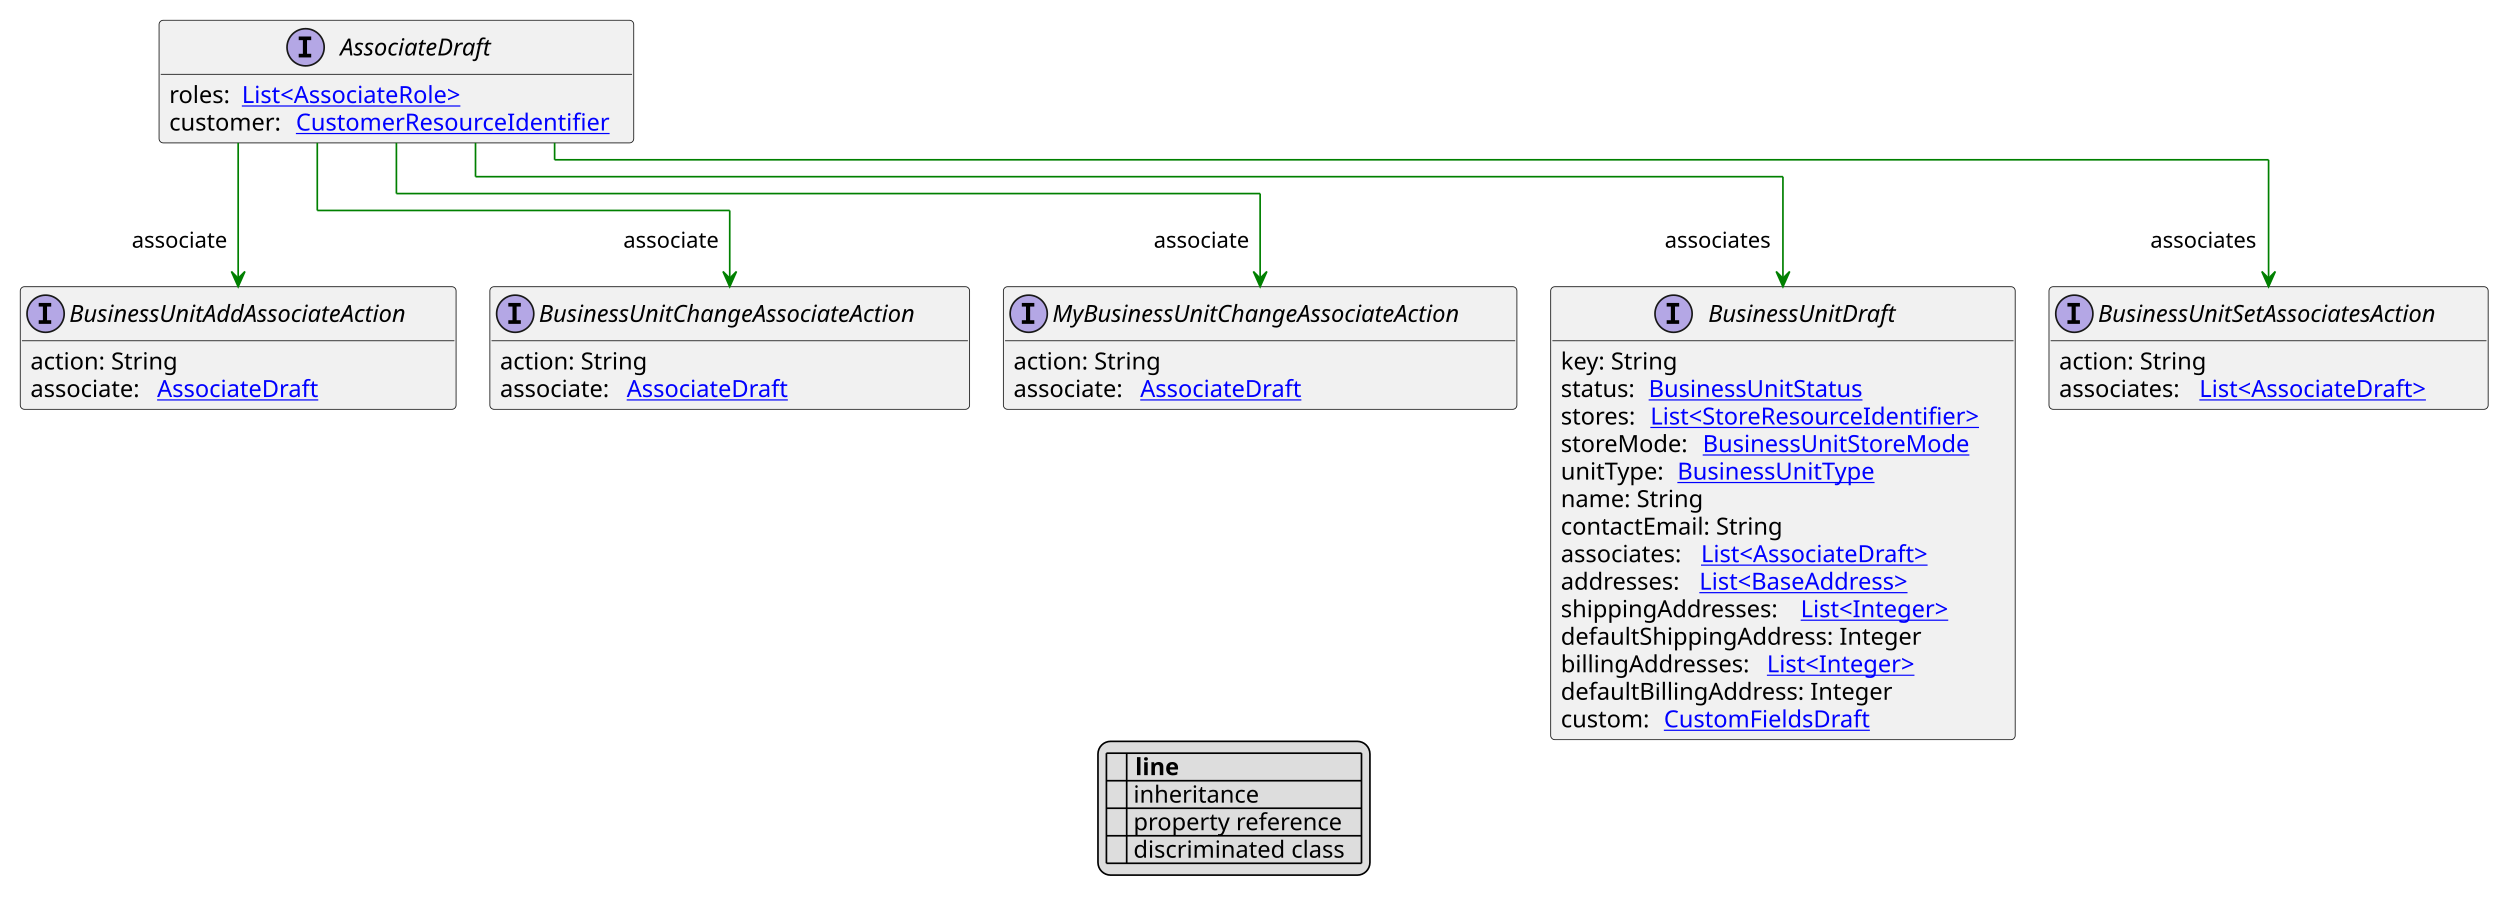
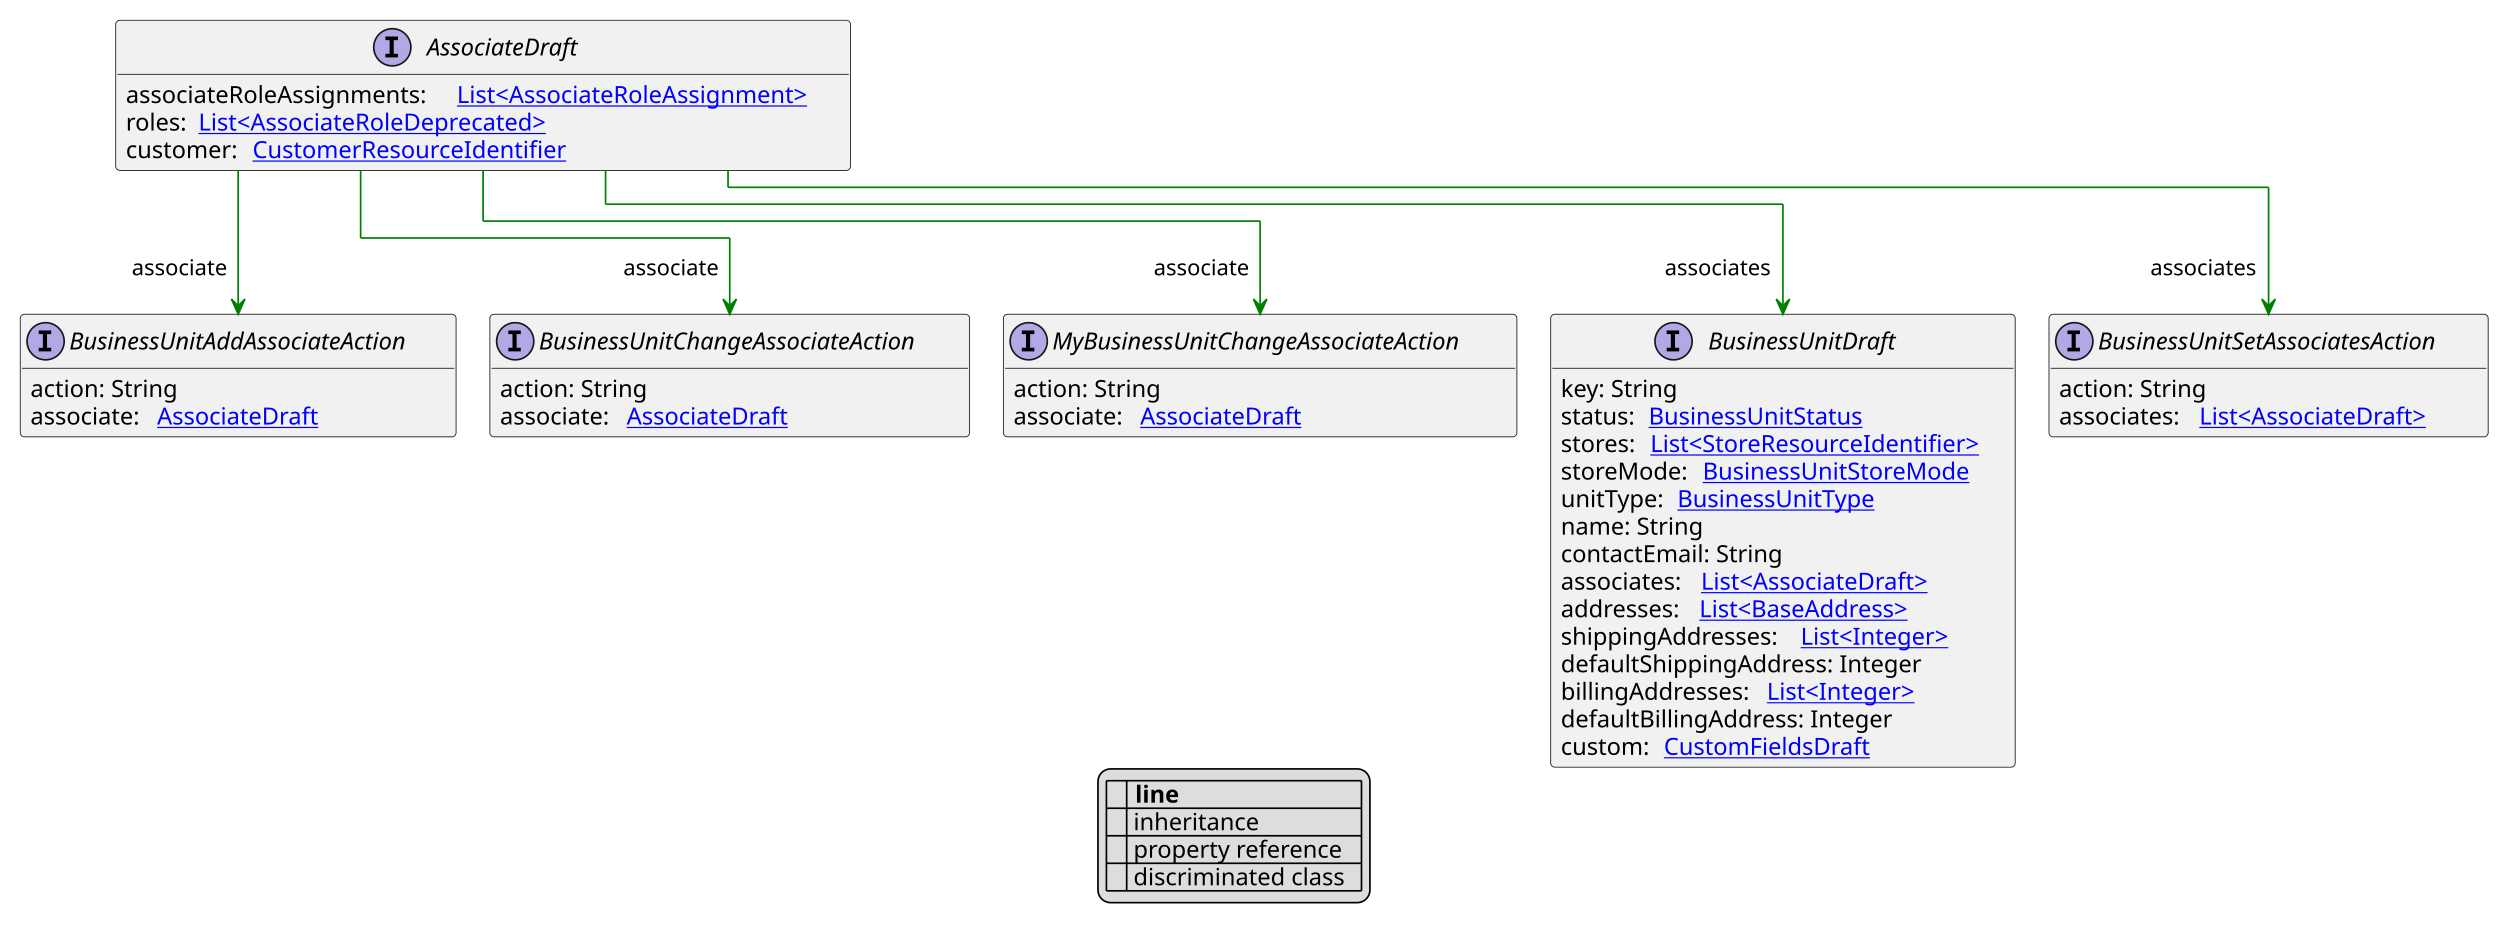
- <svg xmlns="http://www.w3.org/2000/svg" xmlns:xlink="http://www.w3.org/1999/xlink" contentStyleType="text/css" height="538px" preserveAspectRatio="none" style="width:1480px;height:538px;background:#FFFFFF;" version="1.1" viewBox="0 0 1480 538" width="1480px" zoomAndPan="magnify">
+ <svg xmlns="http://www.w3.org/2000/svg" xmlns:xlink="http://www.w3.org/1999/xlink" contentStyleType="text/css" height="554px" preserveAspectRatio="none" style="width:1480px;height:554px;background:#FFFFFF;" version="1.1" viewBox="0 0 1480 554" width="1480px" zoomAndPan="magnify">
  <defs>
-     <filter height="1" id="bgryd1zvd631c0" width="1" x="0" y="0">
+     <filter height="1" id="b1jk2djdzg4hu10" width="1" x="0" y="0">
      <feFlood flood-color="#000000" result="flood" />
      <feComposite in="SourceGraphic" in2="flood" operator="over" />
    </filter>
-     <filter height="1" id="bgryd1zvd631c1" width="1" x="0" y="0">
+     <filter height="1" id="b1jk2djdzg4hu11" width="1" x="0" y="0">
      <feFlood flood-color="#008000" result="flood" />
      <feComposite in="SourceGraphic" in2="flood" operator="over" />
    </filter>
-     <filter height="1" id="bgryd1zvd631c2" width="1" x="0" y="0">
+     <filter height="1" id="b1jk2djdzg4hu12" width="1" x="0" y="0">
      <feFlood flood-color="#0000FF" result="flood" />
      <feComposite in="SourceGraphic" in2="flood" operator="over" />
    </filter>
  </defs>
  <g>
    <a href="AssociateDraft.svg" target="_top" title="AssociateDraft.svg" xlink:actuate="onRequest" xlink:href="AssociateDraft.svg" xlink:show="new" xlink:title="AssociateDraft.svg" xlink:type="simple">
      <g id="elem_AssociateDraft">
-         <rect codeLine="10" fill="#F1F1F1" height="72.594" id="AssociateDraft" rx="2.5" ry="2.5" style="stroke:#181818;stroke-width:0.5;" width="281" x="94.167" y="12" />
-         <ellipse cx="180.917" cy="28" fill="#B4A7E5" rx="11" ry="11" style="stroke:#181818;stroke-width:1.0;" />
-         <path d="M176.839,23.766 L176.839,21.609 L184.229,21.609 L184.229,23.766 L181.76,23.766 L181.76,31.844 L184.229,31.844 L184.229,34 L176.839,34 L176.839,31.844 L179.307,31.844 L179.307,23.766 L176.839,23.766 Z " fill="#000000" />
-         <text fill="#000000" font-family="sans-serif" font-size="14" font-style="italic" lengthAdjust="spacing" textLength="99" x="201.417" y="32.847">AssociateDraft</text>
-         <line style="stroke:#181818;stroke-width:0.5;" x1="95.167" x2="374.167" y1="44" y2="44" />
-         <text fill="#000000" font-family="sans-serif" font-size="14" lengthAdjust="spacing" textLength="39" x="100.167" y="60.995">roles:</text>
-         <a href="AssociateRole.svg" target="_top" title="AssociateRole.svg" xlink:actuate="onRequest" xlink:href="AssociateRole.svg" xlink:show="new" xlink:title="AssociateRole.svg" xlink:type="simple">
-           <text fill="#0000FF" font-family="sans-serif" font-size="14" lengthAdjust="spacing" text-decoration="underline" textLength="145" x="143.167" y="60.995">List&lt;AssociateRole&gt;</text>
+         <rect codeLine="10" fill="#F1F1F1" height="88.891" id="AssociateDraft" rx="2.5" ry="2.5" style="stroke:#181818;stroke-width:0.5;" width="435" x="68.5" y="12" />
+         <ellipse cx="232.25" cy="28" fill="#B4A7E5" rx="11" ry="11" style="stroke:#181818;stroke-width:1.0;" />
+         <path d="M228.172,23.766 L228.172,21.609 L235.562,21.609 L235.562,23.766 L233.094,23.766 L233.094,31.844 L235.562,31.844 L235.562,34 L228.172,34 L228.172,31.844 L230.641,31.844 L230.641,23.766 L228.172,23.766 Z " fill="#000000" />
+         <text fill="#000000" font-family="sans-serif" font-size="14" font-style="italic" lengthAdjust="spacing" textLength="99" x="252.75" y="32.847">AssociateDraft</text>
+         <line style="stroke:#181818;stroke-width:0.5;" x1="69.5" x2="502.5" y1="44" y2="44" />
+         <text fill="#000000" font-family="sans-serif" font-size="14" lengthAdjust="spacing" textLength="192" x="74.5" y="60.995">associateRoleAssignments:</text>
+         <a href="AssociateRoleAssignment.svg" target="_top" title="AssociateRoleAssignment.svg" xlink:actuate="onRequest" xlink:href="AssociateRoleAssignment.svg" xlink:show="new" xlink:title="AssociateRoleAssignment.svg" xlink:type="simple">
+           <text fill="#0000FF" font-family="sans-serif" font-size="14" lengthAdjust="spacing" text-decoration="underline" textLength="227" x="270.5" y="60.995">List&lt;AssociateRoleAssignment&gt;</text>
        </a>
-         <text fill="#000000" font-family="sans-serif" font-size="14" lengthAdjust="spacing" textLength="71" x="100.167" y="77.292">customer:</text>
+         <text fill="#000000" font-family="sans-serif" font-size="14" lengthAdjust="spacing" textLength="39" x="74.5" y="77.292">roles:</text>
+         <a href="AssociateRoleDeprecated.svg" target="_top" title="AssociateRoleDeprecated.svg" xlink:actuate="onRequest" xlink:href="AssociateRoleDeprecated.svg" xlink:show="new" xlink:title="AssociateRoleDeprecated.svg" xlink:type="simple">
+           <text fill="#0000FF" font-family="sans-serif" font-size="14" lengthAdjust="spacing" text-decoration="underline" textLength="227" x="117.5" y="77.292">List&lt;AssociateRoleDeprecated&gt;</text>
+         </a>
+         <text fill="#000000" font-family="sans-serif" font-size="14" lengthAdjust="spacing" textLength="71" x="74.5" y="93.589">customer:</text>
        <a href="CustomerResourceIdentifier.svg" target="_top" title="CustomerResourceIdentifier.svg" xlink:actuate="onRequest" xlink:href="CustomerResourceIdentifier.svg" xlink:show="new" xlink:title="CustomerResourceIdentifier.svg" xlink:type="simple">
-           <text fill="#0000FF" font-family="sans-serif" font-size="14" lengthAdjust="spacing" text-decoration="underline" textLength="194" x="175.167" y="77.292">CustomerResourceIdentifier</text>
+           <text fill="#0000FF" font-family="sans-serif" font-size="14" lengthAdjust="spacing" text-decoration="underline" textLength="194" x="149.5" y="93.589">CustomerResourceIdentifier</text>
        </a>
      </g>
    </a>
    <a href="BusinessUnitDraft.svg" target="_top" title="BusinessUnitDraft.svg" xlink:actuate="onRequest" xlink:href="BusinessUnitDraft.svg" xlink:show="new" xlink:title="BusinessUnitDraft.svg" xlink:type="simple">
      <g id="elem_BusinessUnitDraft">
-         <rect codeLine="17" fill="#F1F1F1" height="268.156" id="BusinessUnitDraft" rx="2.5" ry="2.5" style="stroke:#181818;stroke-width:0.5;" width="275" x="918" y="169.727" />
-         <ellipse cx="990.75" cy="185.727" fill="#B4A7E5" rx="11" ry="11" style="stroke:#181818;stroke-width:1.0;" />
-         <path d="M986.672,181.492 L986.672,179.336 L994.062,179.336 L994.062,181.492 L991.594,181.492 L991.594,189.57 L994.062,189.57 L994.062,191.727 L986.672,191.727 L986.672,189.57 L989.141,189.57 L989.141,181.492 L986.672,181.492 Z " fill="#000000" />
-         <text fill="#000000" font-family="sans-serif" font-size="14" font-style="italic" lengthAdjust="spacing" textLength="121" x="1011.25" y="190.573">BusinessUnitDraft</text>
-         <line style="stroke:#181818;stroke-width:0.5;" x1="919" x2="1192" y1="201.727" y2="201.727" />
-         <text fill="#000000" font-family="sans-serif" font-size="14" lengthAdjust="spacing" textLength="73" x="924" y="218.722">key: String</text>
-         <text fill="#000000" font-family="sans-serif" font-size="14" lengthAdjust="spacing" textLength="48" x="924" y="235.019">status:</text>
+         <rect codeLine="18" fill="#F1F1F1" height="268.156" id="BusinessUnitDraft" rx="2.5" ry="2.5" style="stroke:#181818;stroke-width:0.5;" width="275" x="918" y="186.023" />
+         <ellipse cx="990.75" cy="202.023" fill="#B4A7E5" rx="11" ry="11" style="stroke:#181818;stroke-width:1.0;" />
+         <path d="M986.672,197.789 L986.672,195.633 L994.062,195.633 L994.062,197.789 L991.594,197.789 L991.594,205.867 L994.062,205.867 L994.062,208.023 L986.672,208.023 L986.672,205.867 L989.141,205.867 L989.141,197.789 L986.672,197.789 Z " fill="#000000" />
+         <text fill="#000000" font-family="sans-serif" font-size="14" font-style="italic" lengthAdjust="spacing" textLength="121" x="1011.25" y="206.87">BusinessUnitDraft</text>
+         <line style="stroke:#181818;stroke-width:0.5;" x1="919" x2="1192" y1="218.023" y2="218.023" />
+         <text fill="#000000" font-family="sans-serif" font-size="14" lengthAdjust="spacing" textLength="73" x="924" y="235.019">key: String</text>
+         <text fill="#000000" font-family="sans-serif" font-size="14" lengthAdjust="spacing" textLength="48" x="924" y="251.315">status:</text>
        <a href="BusinessUnitStatus.svg" target="_top" title="BusinessUnitStatus.svg" xlink:actuate="onRequest" xlink:href="BusinessUnitStatus.svg" xlink:show="new" xlink:title="BusinessUnitStatus.svg" xlink:type="simple">
-           <text fill="#0000FF" font-family="sans-serif" font-size="14" lengthAdjust="spacing" text-decoration="underline" textLength="135" x="976" y="235.019">BusinessUnitStatus</text>
+           <text fill="#0000FF" font-family="sans-serif" font-size="14" lengthAdjust="spacing" text-decoration="underline" textLength="135" x="976" y="251.315">BusinessUnitStatus</text>
        </a>
-         <text fill="#000000" font-family="sans-serif" font-size="14" lengthAdjust="spacing" textLength="49" x="924" y="251.315">stores:</text>
+         <text fill="#000000" font-family="sans-serif" font-size="14" lengthAdjust="spacing" textLength="49" x="924" y="267.612">stores:</text>
        <a href="StoreResourceIdentifier.svg" target="_top" title="StoreResourceIdentifier.svg" xlink:actuate="onRequest" xlink:href="StoreResourceIdentifier.svg" xlink:show="new" xlink:title="StoreResourceIdentifier.svg" xlink:type="simple">
-           <text fill="#0000FF" font-family="sans-serif" font-size="14" lengthAdjust="spacing" text-decoration="underline" textLength="210" x="977" y="251.315">List&lt;StoreResourceIdentifier&gt;</text>
+           <text fill="#0000FF" font-family="sans-serif" font-size="14" lengthAdjust="spacing" text-decoration="underline" textLength="210" x="977" y="267.612">List&lt;StoreResourceIdentifier&gt;</text>
        </a>
-         <text fill="#000000" font-family="sans-serif" font-size="14" lengthAdjust="spacing" textLength="80" x="924" y="267.612">storeMode:</text>
+         <text fill="#000000" font-family="sans-serif" font-size="14" lengthAdjust="spacing" textLength="80" x="924" y="283.909">storeMode:</text>
        <a href="BusinessUnitStoreMode.svg" target="_top" title="BusinessUnitStoreMode.svg" xlink:actuate="onRequest" xlink:href="BusinessUnitStoreMode.svg" xlink:show="new" xlink:title="BusinessUnitStoreMode.svg" xlink:type="simple">
-           <text fill="#0000FF" font-family="sans-serif" font-size="14" lengthAdjust="spacing" text-decoration="underline" textLength="167" x="1008" y="267.612">BusinessUnitStoreMode</text>
+           <text fill="#0000FF" font-family="sans-serif" font-size="14" lengthAdjust="spacing" text-decoration="underline" textLength="167" x="1008" y="283.909">BusinessUnitStoreMode</text>
        </a>
-         <text fill="#000000" font-family="sans-serif" font-size="14" lengthAdjust="spacing" textLength="65" x="924" y="283.909">unitType:</text>
+         <text fill="#000000" font-family="sans-serif" font-size="14" lengthAdjust="spacing" textLength="65" x="924" y="300.206">unitType:</text>
        <a href="BusinessUnitType.svg" target="_top" title="BusinessUnitType.svg" xlink:actuate="onRequest" xlink:href="BusinessUnitType.svg" xlink:show="new" xlink:title="BusinessUnitType.svg" xlink:type="simple">
-           <text fill="#0000FF" font-family="sans-serif" font-size="14" lengthAdjust="spacing" text-decoration="underline" textLength="125" x="993" y="283.909">BusinessUnitType</text>
+           <text fill="#0000FF" font-family="sans-serif" font-size="14" lengthAdjust="spacing" text-decoration="underline" textLength="125" x="993" y="300.206">BusinessUnitType</text>
        </a>
-         <text fill="#000000" font-family="sans-serif" font-size="14" lengthAdjust="spacing" textLength="88" x="924" y="300.206">name: String</text>
-         <text fill="#000000" font-family="sans-serif" font-size="14" lengthAdjust="spacing" textLength="137" x="924" y="316.503">contactEmail: String</text>
-         <text fill="#000000" font-family="sans-serif" font-size="14" lengthAdjust="spacing" textLength="79" x="924" y="332.8">associates:</text>
+         <text fill="#000000" font-family="sans-serif" font-size="14" lengthAdjust="spacing" textLength="88" x="924" y="316.503">name: String</text>
+         <text fill="#000000" font-family="sans-serif" font-size="14" lengthAdjust="spacing" textLength="137" x="924" y="332.8">contactEmail: String</text>
+         <text fill="#000000" font-family="sans-serif" font-size="14" lengthAdjust="spacing" textLength="79" x="924" y="349.097">associates:</text>
        <a href="AssociateDraft.svg" target="_top" title="AssociateDraft.svg" xlink:actuate="onRequest" xlink:href="AssociateDraft.svg" xlink:show="new" xlink:title="AssociateDraft.svg" xlink:type="simple">
-           <text fill="#0000FF" font-family="sans-serif" font-size="14" lengthAdjust="spacing" text-decoration="underline" textLength="147" x="1007" y="332.8">List&lt;AssociateDraft&gt;</text>
+           <text fill="#0000FF" font-family="sans-serif" font-size="14" lengthAdjust="spacing" text-decoration="underline" textLength="147" x="1007" y="349.097">List&lt;AssociateDraft&gt;</text>
        </a>
-         <text fill="#000000" font-family="sans-serif" font-size="14" lengthAdjust="spacing" textLength="78" x="924" y="349.097">addresses:</text>
+         <text fill="#000000" font-family="sans-serif" font-size="14" lengthAdjust="spacing" textLength="78" x="924" y="365.394">addresses:</text>
        <a href="BaseAddress.svg" target="_top" title="BaseAddress.svg" xlink:actuate="onRequest" xlink:href="BaseAddress.svg" xlink:show="new" xlink:title="BaseAddress.svg" xlink:type="simple">
-           <text fill="#0000FF" font-family="sans-serif" font-size="14" lengthAdjust="spacing" text-decoration="underline" textLength="139" x="1006" y="349.097">List&lt;BaseAddress&gt;</text>
+           <text fill="#0000FF" font-family="sans-serif" font-size="14" lengthAdjust="spacing" text-decoration="underline" textLength="139" x="1006" y="365.394">List&lt;BaseAddress&gt;</text>
        </a>
-         <text fill="#000000" font-family="sans-serif" font-size="14" lengthAdjust="spacing" textLength="138" x="924" y="365.394">shippingAddresses:</text>
+         <text fill="#000000" font-family="sans-serif" font-size="14" lengthAdjust="spacing" textLength="138" x="924" y="381.69">shippingAddresses:</text>
        <a href="Integer.svg" target="_top" title="Integer.svg" xlink:actuate="onRequest" xlink:href="Integer.svg" xlink:show="new" xlink:title="Integer.svg" xlink:type="simple">
-           <text fill="#0000FF" font-family="sans-serif" font-size="14" lengthAdjust="spacing" text-decoration="underline" textLength="96" x="1066" y="365.394">List&lt;Integer&gt;</text>
+           <text fill="#0000FF" font-family="sans-serif" font-size="14" lengthAdjust="spacing" text-decoration="underline" textLength="96" x="1066" y="381.69">List&lt;Integer&gt;</text>
        </a>
-         <text fill="#000000" font-family="sans-serif" font-size="14" lengthAdjust="spacing" textLength="222" x="924" y="381.69">defaultShippingAddress: Integer</text>
-         <text fill="#000000" font-family="sans-serif" font-size="14" lengthAdjust="spacing" textLength="118" x="924" y="397.987">billingAddresses:</text>
+         <text fill="#000000" font-family="sans-serif" font-size="14" lengthAdjust="spacing" textLength="222" x="924" y="397.987">defaultShippingAddress: Integer</text>
+         <text fill="#000000" font-family="sans-serif" font-size="14" lengthAdjust="spacing" textLength="118" x="924" y="414.284">billingAddresses:</text>
        <a href="Integer.svg" target="_top" title="Integer.svg" xlink:actuate="onRequest" xlink:href="Integer.svg" xlink:show="new" xlink:title="Integer.svg" xlink:type="simple">
-           <text fill="#0000FF" font-family="sans-serif" font-size="14" lengthAdjust="spacing" text-decoration="underline" textLength="96" x="1046" y="397.987">List&lt;Integer&gt;</text>
+           <text fill="#0000FF" font-family="sans-serif" font-size="14" lengthAdjust="spacing" text-decoration="underline" textLength="96" x="1046" y="414.284">List&lt;Integer&gt;</text>
        </a>
-         <text fill="#000000" font-family="sans-serif" font-size="14" lengthAdjust="spacing" textLength="202" x="924" y="414.284">defaultBillingAddress: Integer</text>
-         <text fill="#000000" font-family="sans-serif" font-size="14" lengthAdjust="spacing" textLength="57" x="924" y="430.581">custom:</text>
+         <text fill="#000000" font-family="sans-serif" font-size="14" lengthAdjust="spacing" textLength="202" x="924" y="430.581">defaultBillingAddress: Integer</text>
+         <text fill="#000000" font-family="sans-serif" font-size="14" lengthAdjust="spacing" textLength="57" x="924" y="446.878">custom:</text>
        <a href="CustomFieldsDraft.svg" target="_top" title="CustomFieldsDraft.svg" xlink:actuate="onRequest" xlink:href="CustomFieldsDraft.svg" xlink:show="new" xlink:title="CustomFieldsDraft.svg" xlink:type="simple">
-           <text fill="#0000FF" font-family="sans-serif" font-size="14" lengthAdjust="spacing" text-decoration="underline" textLength="127" x="985" y="430.581">CustomFieldsDraft</text>
+           <text fill="#0000FF" font-family="sans-serif" font-size="14" lengthAdjust="spacing" text-decoration="underline" textLength="127" x="985" y="446.878">CustomFieldsDraft</text>
        </a>
      </g>
    </a>
    <a href="BusinessUnitSetAssociatesAction.svg" target="_top" title="BusinessUnitSetAssociatesAction.svg" xlink:actuate="onRequest" xlink:href="BusinessUnitSetAssociatesAction.svg" xlink:show="new" xlink:title="BusinessUnitSetAssociatesAction.svg" xlink:type="simple">
      <g id="elem_BusinessUnitSetAssociatesAction">
-         <rect codeLine="33" fill="#F1F1F1" height="72.594" id="BusinessUnitSetAssociatesAction" rx="2.5" ry="2.5" style="stroke:#181818;stroke-width:0.5;" width="260" x="1213" y="169.727" />
-         <ellipse cx="1228" cy="185.727" fill="#B4A7E5" rx="11" ry="11" style="stroke:#181818;stroke-width:1.0;" />
-         <path d="M1223.922,181.492 L1223.922,179.336 L1231.312,179.336 L1231.312,181.492 L1228.844,181.492 L1228.844,189.57 L1231.312,189.57 L1231.312,191.727 L1223.922,191.727 L1223.922,189.57 L1226.391,189.57 L1226.391,181.492 L1223.922,181.492 Z " fill="#000000" />
-         <text fill="#000000" font-family="sans-serif" font-size="14" font-style="italic" lengthAdjust="spacing" textLength="228" x="1242" y="190.573">BusinessUnitSetAssociatesAction</text>
-         <line style="stroke:#181818;stroke-width:0.5;" x1="1214" x2="1472" y1="201.727" y2="201.727" />
-         <text fill="#000000" font-family="sans-serif" font-size="14" lengthAdjust="spacing" textLength="91" x="1219" y="218.722">action: String</text>
-         <text fill="#000000" font-family="sans-serif" font-size="14" lengthAdjust="spacing" textLength="79" x="1219" y="235.019">associates:</text>
+         <rect codeLine="34" fill="#F1F1F1" height="72.594" id="BusinessUnitSetAssociatesAction" rx="2.5" ry="2.5" style="stroke:#181818;stroke-width:0.5;" width="260" x="1213" y="186.023" />
+         <ellipse cx="1228" cy="202.023" fill="#B4A7E5" rx="11" ry="11" style="stroke:#181818;stroke-width:1.0;" />
+         <path d="M1223.922,197.789 L1223.922,195.633 L1231.312,195.633 L1231.312,197.789 L1228.844,197.789 L1228.844,205.867 L1231.312,205.867 L1231.312,208.023 L1223.922,208.023 L1223.922,205.867 L1226.391,205.867 L1226.391,197.789 L1223.922,197.789 Z " fill="#000000" />
+         <text fill="#000000" font-family="sans-serif" font-size="14" font-style="italic" lengthAdjust="spacing" textLength="228" x="1242" y="206.87">BusinessUnitSetAssociatesAction</text>
+         <line style="stroke:#181818;stroke-width:0.5;" x1="1214" x2="1472" y1="218.023" y2="218.023" />
+         <text fill="#000000" font-family="sans-serif" font-size="14" lengthAdjust="spacing" textLength="91" x="1219" y="235.019">action: String</text>
+         <text fill="#000000" font-family="sans-serif" font-size="14" lengthAdjust="spacing" textLength="79" x="1219" y="251.315">associates:</text>
        <a href="AssociateDraft.svg" target="_top" title="AssociateDraft.svg" xlink:actuate="onRequest" xlink:href="AssociateDraft.svg" xlink:show="new" xlink:title="AssociateDraft.svg" xlink:type="simple">
-           <text fill="#0000FF" font-family="sans-serif" font-size="14" lengthAdjust="spacing" text-decoration="underline" textLength="147" x="1302" y="235.019">List&lt;AssociateDraft&gt;</text>
+           <text fill="#0000FF" font-family="sans-serif" font-size="14" lengthAdjust="spacing" text-decoration="underline" textLength="147" x="1302" y="251.315">List&lt;AssociateDraft&gt;</text>
        </a>
      </g>
    </a>
    <a href="BusinessUnitAddAssociateAction.svg" target="_top" title="BusinessUnitAddAssociateAction.svg" xlink:actuate="onRequest" xlink:href="BusinessUnitAddAssociateAction.svg" xlink:show="new" xlink:title="BusinessUnitAddAssociateAction.svg" xlink:type="simple">
      <g id="elem_BusinessUnitAddAssociateAction">
-         <rect codeLine="37" fill="#F1F1F1" height="72.594" id="BusinessUnitAddAssociateAction" rx="2.5" ry="2.5" style="stroke:#181818;stroke-width:0.5;" width="258" x="12" y="169.727" />
-         <ellipse cx="27" cy="185.727" fill="#B4A7E5" rx="11" ry="11" style="stroke:#181818;stroke-width:1.0;" />
-         <path d="M22.922,181.492 L22.922,179.336 L30.312,179.336 L30.312,181.492 L27.844,181.492 L27.844,189.57 L30.312,189.57 L30.312,191.727 L22.922,191.727 L22.922,189.57 L25.391,189.57 L25.391,181.492 L22.922,181.492 Z " fill="#000000" />
-         <text fill="#000000" font-family="sans-serif" font-size="14" font-style="italic" lengthAdjust="spacing" textLength="226" x="41" y="190.573">BusinessUnitAddAssociateAction</text>
-         <line style="stroke:#181818;stroke-width:0.5;" x1="13" x2="269" y1="201.727" y2="201.727" />
-         <text fill="#000000" font-family="sans-serif" font-size="14" lengthAdjust="spacing" textLength="91" x="18" y="218.722">action: String</text>
-         <text fill="#000000" font-family="sans-serif" font-size="14" lengthAdjust="spacing" textLength="71" x="18" y="235.019">associate:</text>
+         <rect codeLine="38" fill="#F1F1F1" height="72.594" id="BusinessUnitAddAssociateAction" rx="2.5" ry="2.5" style="stroke:#181818;stroke-width:0.5;" width="258" x="12" y="186.023" />
+         <ellipse cx="27" cy="202.023" fill="#B4A7E5" rx="11" ry="11" style="stroke:#181818;stroke-width:1.0;" />
+         <path d="M22.922,197.789 L22.922,195.633 L30.312,195.633 L30.312,197.789 L27.844,197.789 L27.844,205.867 L30.312,205.867 L30.312,208.023 L22.922,208.023 L22.922,205.867 L25.391,205.867 L25.391,197.789 L22.922,197.789 Z " fill="#000000" />
+         <text fill="#000000" font-family="sans-serif" font-size="14" font-style="italic" lengthAdjust="spacing" textLength="226" x="41" y="206.87">BusinessUnitAddAssociateAction</text>
+         <line style="stroke:#181818;stroke-width:0.5;" x1="13" x2="269" y1="218.023" y2="218.023" />
+         <text fill="#000000" font-family="sans-serif" font-size="14" lengthAdjust="spacing" textLength="91" x="18" y="235.019">action: String</text>
+         <text fill="#000000" font-family="sans-serif" font-size="14" lengthAdjust="spacing" textLength="71" x="18" y="251.315">associate:</text>
        <a href="AssociateDraft.svg" target="_top" title="AssociateDraft.svg" xlink:actuate="onRequest" xlink:href="AssociateDraft.svg" xlink:show="new" xlink:title="AssociateDraft.svg" xlink:type="simple">
-           <text fill="#0000FF" font-family="sans-serif" font-size="14" lengthAdjust="spacing" text-decoration="underline" textLength="100" x="93" y="235.019">AssociateDraft</text>
+           <text fill="#0000FF" font-family="sans-serif" font-size="14" lengthAdjust="spacing" text-decoration="underline" textLength="100" x="93" y="251.315">AssociateDraft</text>
        </a>
      </g>
    </a>
    <a href="BusinessUnitChangeAssociateAction.svg" target="_top" title="BusinessUnitChangeAssociateAction.svg" xlink:actuate="onRequest" xlink:href="BusinessUnitChangeAssociateAction.svg" xlink:show="new" xlink:title="BusinessUnitChangeAssociateAction.svg" xlink:type="simple">
      <g id="elem_BusinessUnitChangeAssociateAction">
-         <rect codeLine="41" fill="#F1F1F1" height="72.594" id="BusinessUnitChangeAssociateAction" rx="2.5" ry="2.5" style="stroke:#181818;stroke-width:0.5;" width="284" x="290" y="169.727" />
-         <ellipse cx="305" cy="185.727" fill="#B4A7E5" rx="11" ry="11" style="stroke:#181818;stroke-width:1.0;" />
-         <path d="M300.922,181.492 L300.922,179.336 L308.312,179.336 L308.312,181.492 L305.844,181.492 L305.844,189.57 L308.312,189.57 L308.312,191.727 L300.922,191.727 L300.922,189.57 L303.391,189.57 L303.391,181.492 L300.922,181.492 Z " fill="#000000" />
-         <text fill="#000000" font-family="sans-serif" font-size="14" font-style="italic" lengthAdjust="spacing" textLength="252" x="319" y="190.573">BusinessUnitChangeAssociateAction</text>
-         <line style="stroke:#181818;stroke-width:0.5;" x1="291" x2="573" y1="201.727" y2="201.727" />
-         <text fill="#000000" font-family="sans-serif" font-size="14" lengthAdjust="spacing" textLength="91" x="296" y="218.722">action: String</text>
-         <text fill="#000000" font-family="sans-serif" font-size="14" lengthAdjust="spacing" textLength="71" x="296" y="235.019">associate:</text>
+         <rect codeLine="42" fill="#F1F1F1" height="72.594" id="BusinessUnitChangeAssociateAction" rx="2.5" ry="2.5" style="stroke:#181818;stroke-width:0.5;" width="284" x="290" y="186.023" />
+         <ellipse cx="305" cy="202.023" fill="#B4A7E5" rx="11" ry="11" style="stroke:#181818;stroke-width:1.0;" />
+         <path d="M300.922,197.789 L300.922,195.633 L308.312,195.633 L308.312,197.789 L305.844,197.789 L305.844,205.867 L308.312,205.867 L308.312,208.023 L300.922,208.023 L300.922,205.867 L303.391,205.867 L303.391,197.789 L300.922,197.789 Z " fill="#000000" />
+         <text fill="#000000" font-family="sans-serif" font-size="14" font-style="italic" lengthAdjust="spacing" textLength="252" x="319" y="206.87">BusinessUnitChangeAssociateAction</text>
+         <line style="stroke:#181818;stroke-width:0.5;" x1="291" x2="573" y1="218.023" y2="218.023" />
+         <text fill="#000000" font-family="sans-serif" font-size="14" lengthAdjust="spacing" textLength="91" x="296" y="235.019">action: String</text>
+         <text fill="#000000" font-family="sans-serif" font-size="14" lengthAdjust="spacing" textLength="71" x="296" y="251.315">associate:</text>
        <a href="AssociateDraft.svg" target="_top" title="AssociateDraft.svg" xlink:actuate="onRequest" xlink:href="AssociateDraft.svg" xlink:show="new" xlink:title="AssociateDraft.svg" xlink:type="simple">
-           <text fill="#0000FF" font-family="sans-serif" font-size="14" lengthAdjust="spacing" text-decoration="underline" textLength="100" x="371" y="235.019">AssociateDraft</text>
+           <text fill="#0000FF" font-family="sans-serif" font-size="14" lengthAdjust="spacing" text-decoration="underline" textLength="100" x="371" y="251.315">AssociateDraft</text>
        </a>
      </g>
    </a>
    <a href="MyBusinessUnitChangeAssociateAction.svg" target="_top" title="MyBusinessUnitChangeAssociateAction.svg" xlink:actuate="onRequest" xlink:href="MyBusinessUnitChangeAssociateAction.svg" xlink:show="new" xlink:title="MyBusinessUnitChangeAssociateAction.svg" xlink:type="simple">
      <g id="elem_MyBusinessUnitChangeAssociateAction">
-         <rect codeLine="45" fill="#F1F1F1" height="72.594" id="MyBusinessUnitChangeAssociateAction" rx="2.5" ry="2.5" style="stroke:#181818;stroke-width:0.5;" width="304" x="594" y="169.727" />
-         <ellipse cx="609" cy="185.727" fill="#B4A7E5" rx="11" ry="11" style="stroke:#181818;stroke-width:1.0;" />
-         <path d="M604.922,181.492 L604.922,179.336 L612.312,179.336 L612.312,181.492 L609.844,181.492 L609.844,189.57 L612.312,189.57 L612.312,191.727 L604.922,191.727 L604.922,189.57 L607.391,189.57 L607.391,181.492 L604.922,181.492 Z " fill="#000000" />
-         <text fill="#000000" font-family="sans-serif" font-size="14" font-style="italic" lengthAdjust="spacing" textLength="272" x="623" y="190.573">MyBusinessUnitChangeAssociateAction</text>
-         <line style="stroke:#181818;stroke-width:0.5;" x1="595" x2="897" y1="201.727" y2="201.727" />
-         <text fill="#000000" font-family="sans-serif" font-size="14" lengthAdjust="spacing" textLength="91" x="600" y="218.722">action: String</text>
-         <text fill="#000000" font-family="sans-serif" font-size="14" lengthAdjust="spacing" textLength="71" x="600" y="235.019">associate:</text>
+         <rect codeLine="46" fill="#F1F1F1" height="72.594" id="MyBusinessUnitChangeAssociateAction" rx="2.5" ry="2.5" style="stroke:#181818;stroke-width:0.5;" width="304" x="594" y="186.023" />
+         <ellipse cx="609" cy="202.023" fill="#B4A7E5" rx="11" ry="11" style="stroke:#181818;stroke-width:1.0;" />
+         <path d="M604.922,197.789 L604.922,195.633 L612.312,195.633 L612.312,197.789 L609.844,197.789 L609.844,205.867 L612.312,205.867 L612.312,208.023 L604.922,208.023 L604.922,205.867 L607.391,205.867 L607.391,197.789 L604.922,197.789 Z " fill="#000000" />
+         <text fill="#000000" font-family="sans-serif" font-size="14" font-style="italic" lengthAdjust="spacing" textLength="272" x="623" y="206.87">MyBusinessUnitChangeAssociateAction</text>
+         <line style="stroke:#181818;stroke-width:0.5;" x1="595" x2="897" y1="218.023" y2="218.023" />
+         <text fill="#000000" font-family="sans-serif" font-size="14" lengthAdjust="spacing" textLength="91" x="600" y="235.019">action: String</text>
+         <text fill="#000000" font-family="sans-serif" font-size="14" lengthAdjust="spacing" textLength="71" x="600" y="251.315">associate:</text>
        <a href="AssociateDraft.svg" target="_top" title="AssociateDraft.svg" xlink:actuate="onRequest" xlink:href="AssociateDraft.svg" xlink:show="new" xlink:title="AssociateDraft.svg" xlink:type="simple">
-           <text fill="#0000FF" font-family="sans-serif" font-size="14" lengthAdjust="spacing" text-decoration="underline" textLength="100" x="675" y="235.019">AssociateDraft</text>
+           <text fill="#0000FF" font-family="sans-serif" font-size="14" lengthAdjust="spacing" text-decoration="underline" textLength="100" x="675" y="251.315">AssociateDraft</text>
        </a>
      </g>
    </a>
-     <line style="stroke:#008000;stroke-width:1.0;" x1="281.5" x2="281.5" y1="84.594" y2="104.594" />
-     <line style="stroke:#008000;stroke-width:1.0;" x1="281.5" x2="1055.5" y1="104.594" y2="104.594" />
-     <line style="stroke:#008000;stroke-width:1.0;" x1="1055.5" x2="1055.5" y1="104.594" y2="169.727" />
-     <polygon fill="#008000" points="1055.5,169.727,1059.5,160.727,1055.5,164.727,1051.5,160.727,1055.5,169.727" style="stroke:#008000;stroke-width:1.0;" />
-     <text fill="#000000" font-family="sans-serif" font-size="13" lengthAdjust="spacing" textLength="68" x="985.5" y="146.661">associates</text>
-     <line style="stroke:#008000;stroke-width:1.0;" x1="328.333" x2="328.333" y1="84.594" y2="94.594" />
-     <line style="stroke:#008000;stroke-width:1.0;" x1="328.333" x2="1343" y1="94.594" y2="94.594" />
-     <line style="stroke:#008000;stroke-width:1.0;" x1="1343" x2="1343" y1="94.594" y2="169.727" />
-     <polygon fill="#008000" points="1343,169.727,1347,160.727,1343,164.727,1339,160.727,1343,169.727" style="stroke:#008000;stroke-width:1.0;" />
-     <text fill="#000000" font-family="sans-serif" font-size="13" lengthAdjust="spacing" textLength="68" x="1273" y="146.661">associates</text>
-     <line style="stroke:#008000;stroke-width:1.0;" x1="141" x2="141" y1="84.594" y2="169.727" />
-     <polygon fill="#008000" points="141,169.727,145,160.727,141,164.727,137,160.727,141,169.727" style="stroke:#008000;stroke-width:1.0;" />
-     <text fill="#000000" font-family="sans-serif" font-size="13" lengthAdjust="spacing" textLength="61" x="78" y="146.661">associate</text>
-     <line style="stroke:#008000;stroke-width:1.0;" x1="187.833" x2="187.833" y1="84.594" y2="124.594" />
-     <line style="stroke:#008000;stroke-width:1.0;" x1="187.833" x2="432" y1="124.594" y2="124.594" />
-     <line style="stroke:#008000;stroke-width:1.0;" x1="432" x2="432" y1="124.594" y2="169.727" />
-     <polygon fill="#008000" points="432,169.727,436,160.727,432,164.727,428,160.727,432,169.727" style="stroke:#008000;stroke-width:1.0;" />
-     <text fill="#000000" font-family="sans-serif" font-size="13" lengthAdjust="spacing" textLength="61" x="369" y="146.661">associate</text>
-     <line style="stroke:#008000;stroke-width:1.0;" x1="234.667" x2="234.667" y1="84.594" y2="114.594" />
-     <line style="stroke:#008000;stroke-width:1.0;" x1="234.667" x2="746" y1="114.594" y2="114.594" />
-     <line style="stroke:#008000;stroke-width:1.0;" x1="746" x2="746" y1="114.594" y2="169.727" />
-     <polygon fill="#008000" points="746,169.727,750,160.727,746,164.727,742,160.727,746,169.727" style="stroke:#008000;stroke-width:1.0;" />
-     <text fill="#000000" font-family="sans-serif" font-size="13" lengthAdjust="spacing" textLength="61" x="683" y="146.661">associate</text>
-     <rect fill="#DDDDDD" height="79.188" id="_legend" rx="7.5" ry="7.5" style="stroke:#000000;stroke-width:1.0;" width="161" x="650" y="438.883" />
-     <text fill="#000000" font-family="sans-serif" font-size="14" font-weight="bold" lengthAdjust="spacing" textLength="5" x="655" y="458.878"> </text>
-     <text fill="#000000" font-family="sans-serif" font-size="14" font-weight="bold" lengthAdjust="spacing" textLength="28" x="672" y="458.878">line</text>
-     <text fill="#000000" filter="url(#bgryd1zvd631c0)" font-family="sans-serif" font-size="14" lengthAdjust="spacing" textLength="12" x="655" y="475.175">   </text>
-     <text fill="#000000" font-family="sans-serif" font-size="14" lengthAdjust="spacing" textLength="77" x="671" y="475.175">inheritance</text>
-     <text fill="#000000" filter="url(#bgryd1zvd631c1)" font-family="sans-serif" font-size="14" lengthAdjust="spacing" textLength="12" x="655" y="491.472">   </text>
-     <text fill="#000000" font-family="sans-serif" font-size="14" lengthAdjust="spacing" textLength="129" x="671" y="491.472">property reference</text>
-     <text fill="#000000" filter="url(#bgryd1zvd631c2)" font-family="sans-serif" font-size="14" lengthAdjust="spacing" textLength="12" x="655" y="507.769">   </text>
-     <text fill="#000000" font-family="sans-serif" font-size="14" lengthAdjust="spacing" textLength="131" x="671" y="507.769">discriminated class</text>
-     <line style="stroke:#000000;stroke-width:1.0;" x1="655" x2="806" y1="445.883" y2="445.883" />
+     <line style="stroke:#008000;stroke-width:1.0;" x1="358.5" x2="358.5" y1="100.891" y2="120.891" />
+     <line style="stroke:#008000;stroke-width:1.0;" x1="358.5" x2="1055.5" y1="120.891" y2="120.891" />
+     <line style="stroke:#008000;stroke-width:1.0;" x1="1055.5" x2="1055.5" y1="120.891" y2="186.023" />
+     <polygon fill="#008000" points="1055.5,186.023,1059.5,177.023,1055.5,181.023,1051.5,177.023,1055.5,186.023" style="stroke:#008000;stroke-width:1.0;" />
+     <text fill="#000000" font-family="sans-serif" font-size="13" lengthAdjust="spacing" textLength="68" x="985.5" y="162.958">associates</text>
+     <line style="stroke:#008000;stroke-width:1.0;" x1="431" x2="431" y1="100.891" y2="110.891" />
+     <line style="stroke:#008000;stroke-width:1.0;" x1="431" x2="1343" y1="110.891" y2="110.891" />
+     <line style="stroke:#008000;stroke-width:1.0;" x1="1343" x2="1343" y1="110.891" y2="186.023" />
+     <polygon fill="#008000" points="1343,186.023,1347,177.023,1343,181.023,1339,177.023,1343,186.023" style="stroke:#008000;stroke-width:1.0;" />
+     <text fill="#000000" font-family="sans-serif" font-size="13" lengthAdjust="spacing" textLength="68" x="1273" y="162.958">associates</text>
+     <line style="stroke:#008000;stroke-width:1.0;" x1="141" x2="141" y1="100.891" y2="186.023" />
+     <polygon fill="#008000" points="141,186.023,145,177.023,141,181.023,137,177.023,141,186.023" style="stroke:#008000;stroke-width:1.0;" />
+     <text fill="#000000" font-family="sans-serif" font-size="13" lengthAdjust="spacing" textLength="61" x="78" y="162.958">associate</text>
+     <line style="stroke:#008000;stroke-width:1.0;" x1="213.5" x2="213.5" y1="100.891" y2="140.891" />
+     <line style="stroke:#008000;stroke-width:1.0;" x1="213.5" x2="432" y1="140.891" y2="140.891" />
+     <line style="stroke:#008000;stroke-width:1.0;" x1="432" x2="432" y1="140.891" y2="186.023" />
+     <polygon fill="#008000" points="432,186.023,436,177.023,432,181.023,428,177.023,432,186.023" style="stroke:#008000;stroke-width:1.0;" />
+     <text fill="#000000" font-family="sans-serif" font-size="13" lengthAdjust="spacing" textLength="61" x="369" y="162.958">associate</text>
+     <line style="stroke:#008000;stroke-width:1.0;" x1="286" x2="286" y1="100.891" y2="130.891" />
+     <line style="stroke:#008000;stroke-width:1.0;" x1="286" x2="746" y1="130.891" y2="130.891" />
+     <line style="stroke:#008000;stroke-width:1.0;" x1="746" x2="746" y1="130.891" y2="186.023" />
+     <polygon fill="#008000" points="746,186.023,750,177.023,746,181.023,742,177.023,746,186.023" style="stroke:#008000;stroke-width:1.0;" />
+     <text fill="#000000" font-family="sans-serif" font-size="13" lengthAdjust="spacing" textLength="61" x="683" y="162.958">associate</text>
+     <rect fill="#DDDDDD" height="79.188" id="_legend" rx="7.5" ry="7.5" style="stroke:#000000;stroke-width:1.0;" width="161" x="650" y="455.18" />
+     <text fill="#000000" font-family="sans-serif" font-size="14" font-weight="bold" lengthAdjust="spacing" textLength="5" x="655" y="475.175"> </text>
+     <text fill="#000000" font-family="sans-serif" font-size="14" font-weight="bold" lengthAdjust="spacing" textLength="28" x="672" y="475.175">line</text>
+     <text fill="#000000" filter="url(#b1jk2djdzg4hu10)" font-family="sans-serif" font-size="14" lengthAdjust="spacing" textLength="12" x="655" y="491.472">   </text>
+     <text fill="#000000" font-family="sans-serif" font-size="14" lengthAdjust="spacing" textLength="77" x="671" y="491.472">inheritance</text>
+     <text fill="#000000" filter="url(#b1jk2djdzg4hu11)" font-family="sans-serif" font-size="14" lengthAdjust="spacing" textLength="12" x="655" y="507.769">   </text>
+     <text fill="#000000" font-family="sans-serif" font-size="14" lengthAdjust="spacing" textLength="129" x="671" y="507.769">property reference</text>
+     <text fill="#000000" filter="url(#b1jk2djdzg4hu12)" font-family="sans-serif" font-size="14" lengthAdjust="spacing" textLength="12" x="655" y="524.065">   </text>
+     <text fill="#000000" font-family="sans-serif" font-size="14" lengthAdjust="spacing" textLength="131" x="671" y="524.065">discriminated class</text>
    <line style="stroke:#000000;stroke-width:1.0;" x1="655" x2="806" y1="462.18" y2="462.18" />
    <line style="stroke:#000000;stroke-width:1.0;" x1="655" x2="806" y1="478.477" y2="478.477" />
    <line style="stroke:#000000;stroke-width:1.0;" x1="655" x2="806" y1="494.773" y2="494.773" />
    <line style="stroke:#000000;stroke-width:1.0;" x1="655" x2="806" y1="511.07" y2="511.07" />
-     <line style="stroke:#000000;stroke-width:1.0;" x1="655" x2="655" y1="445.883" y2="511.07" />
-     <line style="stroke:#000000;stroke-width:1.0;" x1="667" x2="667" y1="445.883" y2="511.07" />
-     <line style="stroke:#000000;stroke-width:1.0;" x1="806" x2="806" y1="445.883" y2="511.07" />
+     <line style="stroke:#000000;stroke-width:1.0;" x1="655" x2="806" y1="527.367" y2="527.367" />
+     <line style="stroke:#000000;stroke-width:1.0;" x1="655" x2="655" y1="462.18" y2="527.367" />
+     <line style="stroke:#000000;stroke-width:1.0;" x1="667" x2="667" y1="462.18" y2="527.367" />
+     <line style="stroke:#000000;stroke-width:1.0;" x1="806" x2="806" y1="462.18" y2="527.367" />
  </g>
</svg>
